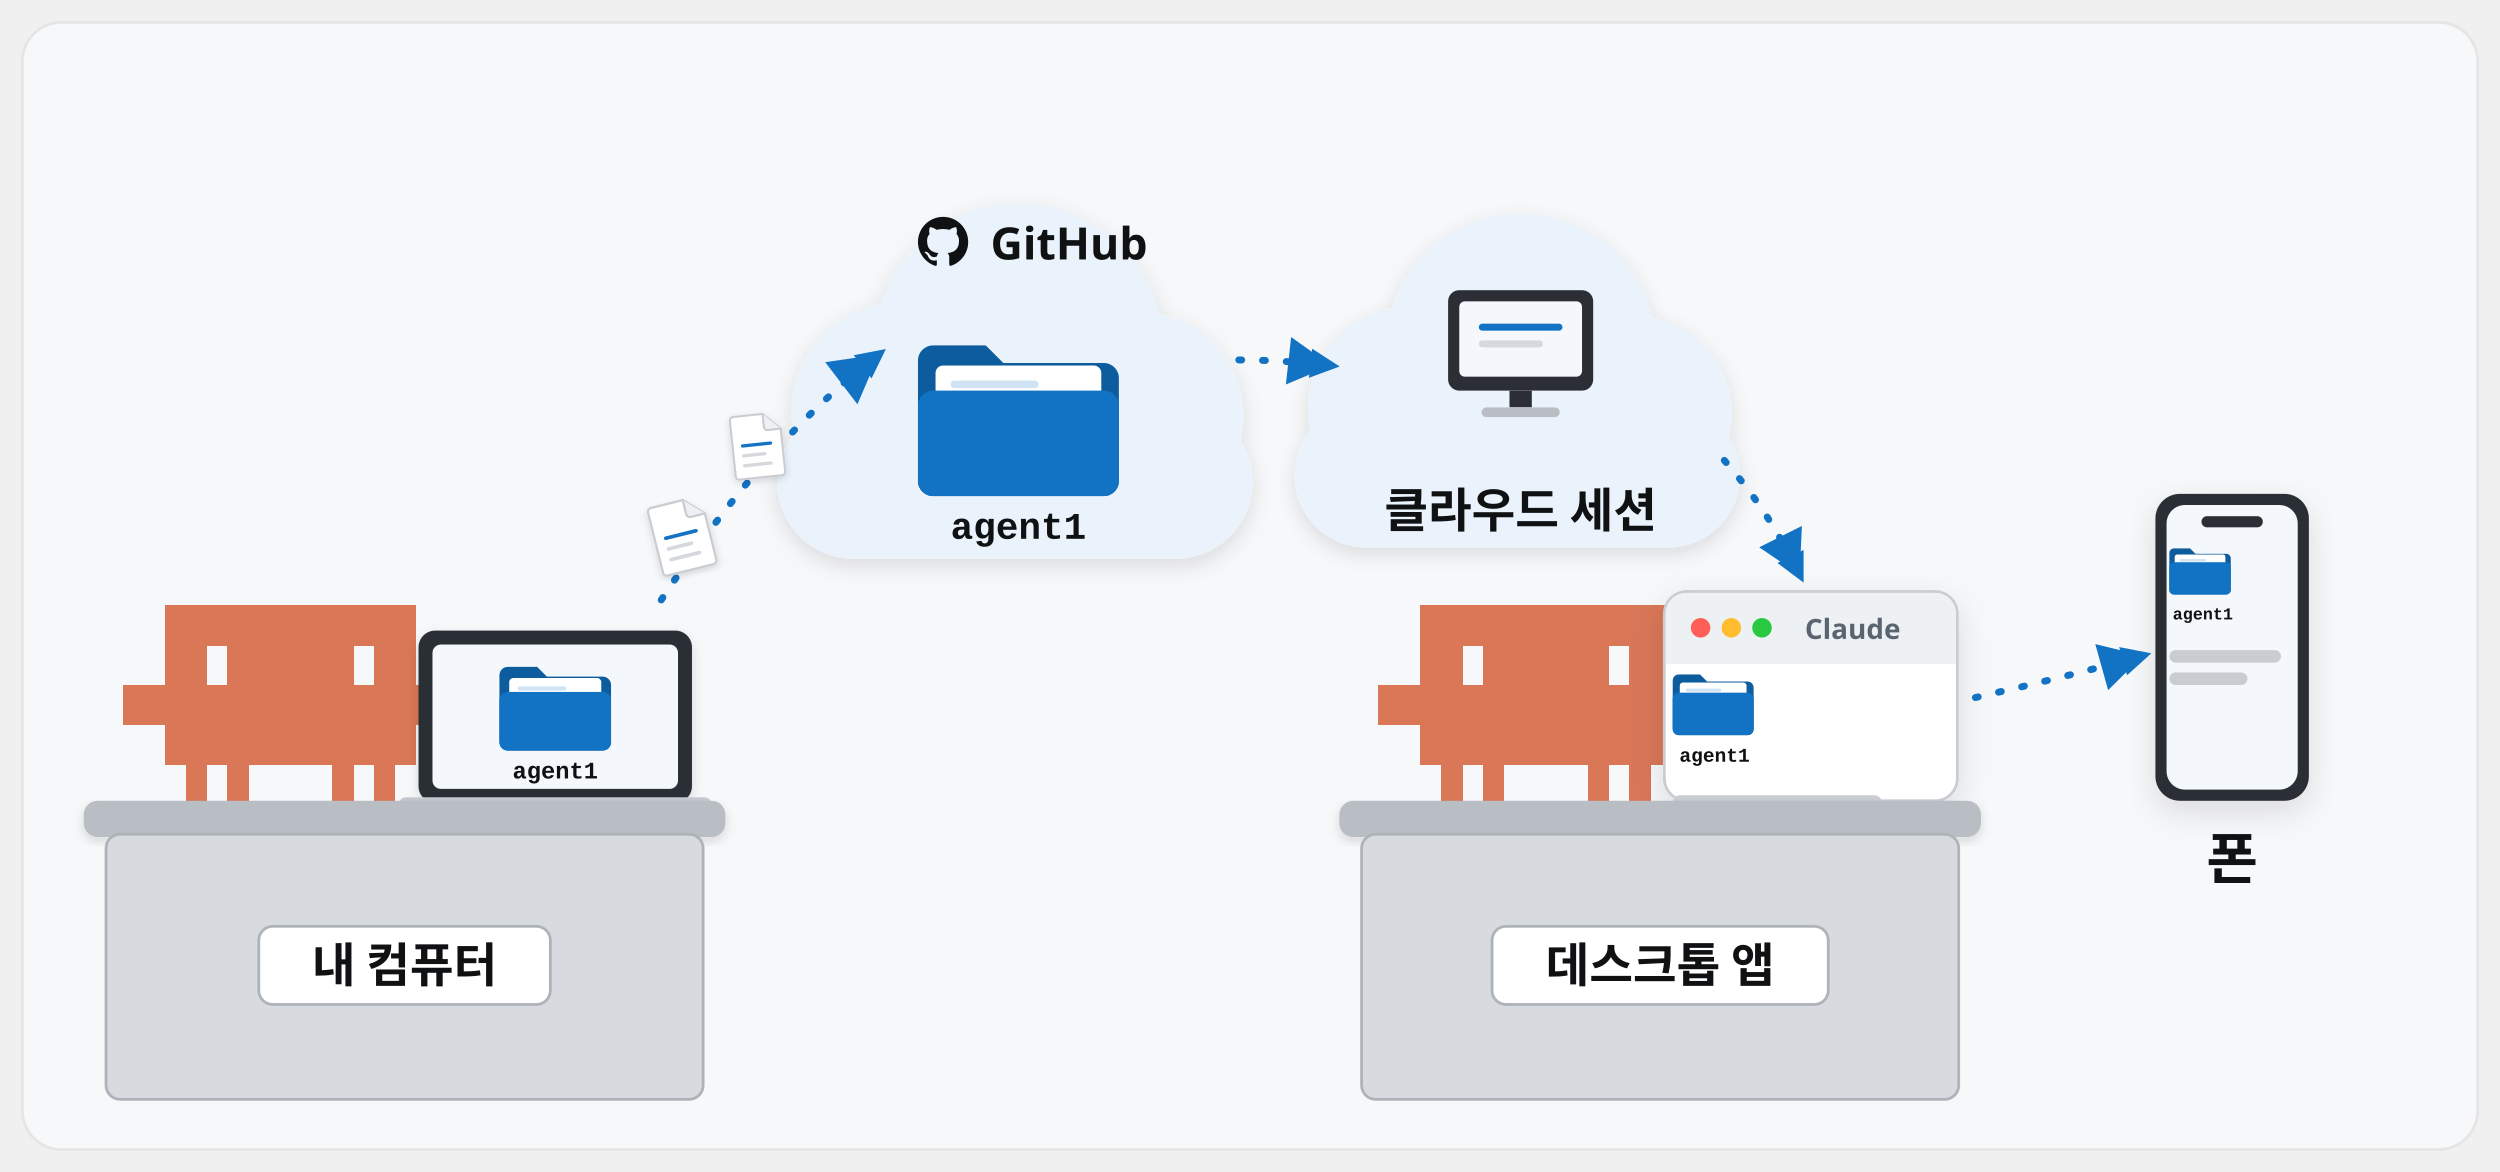
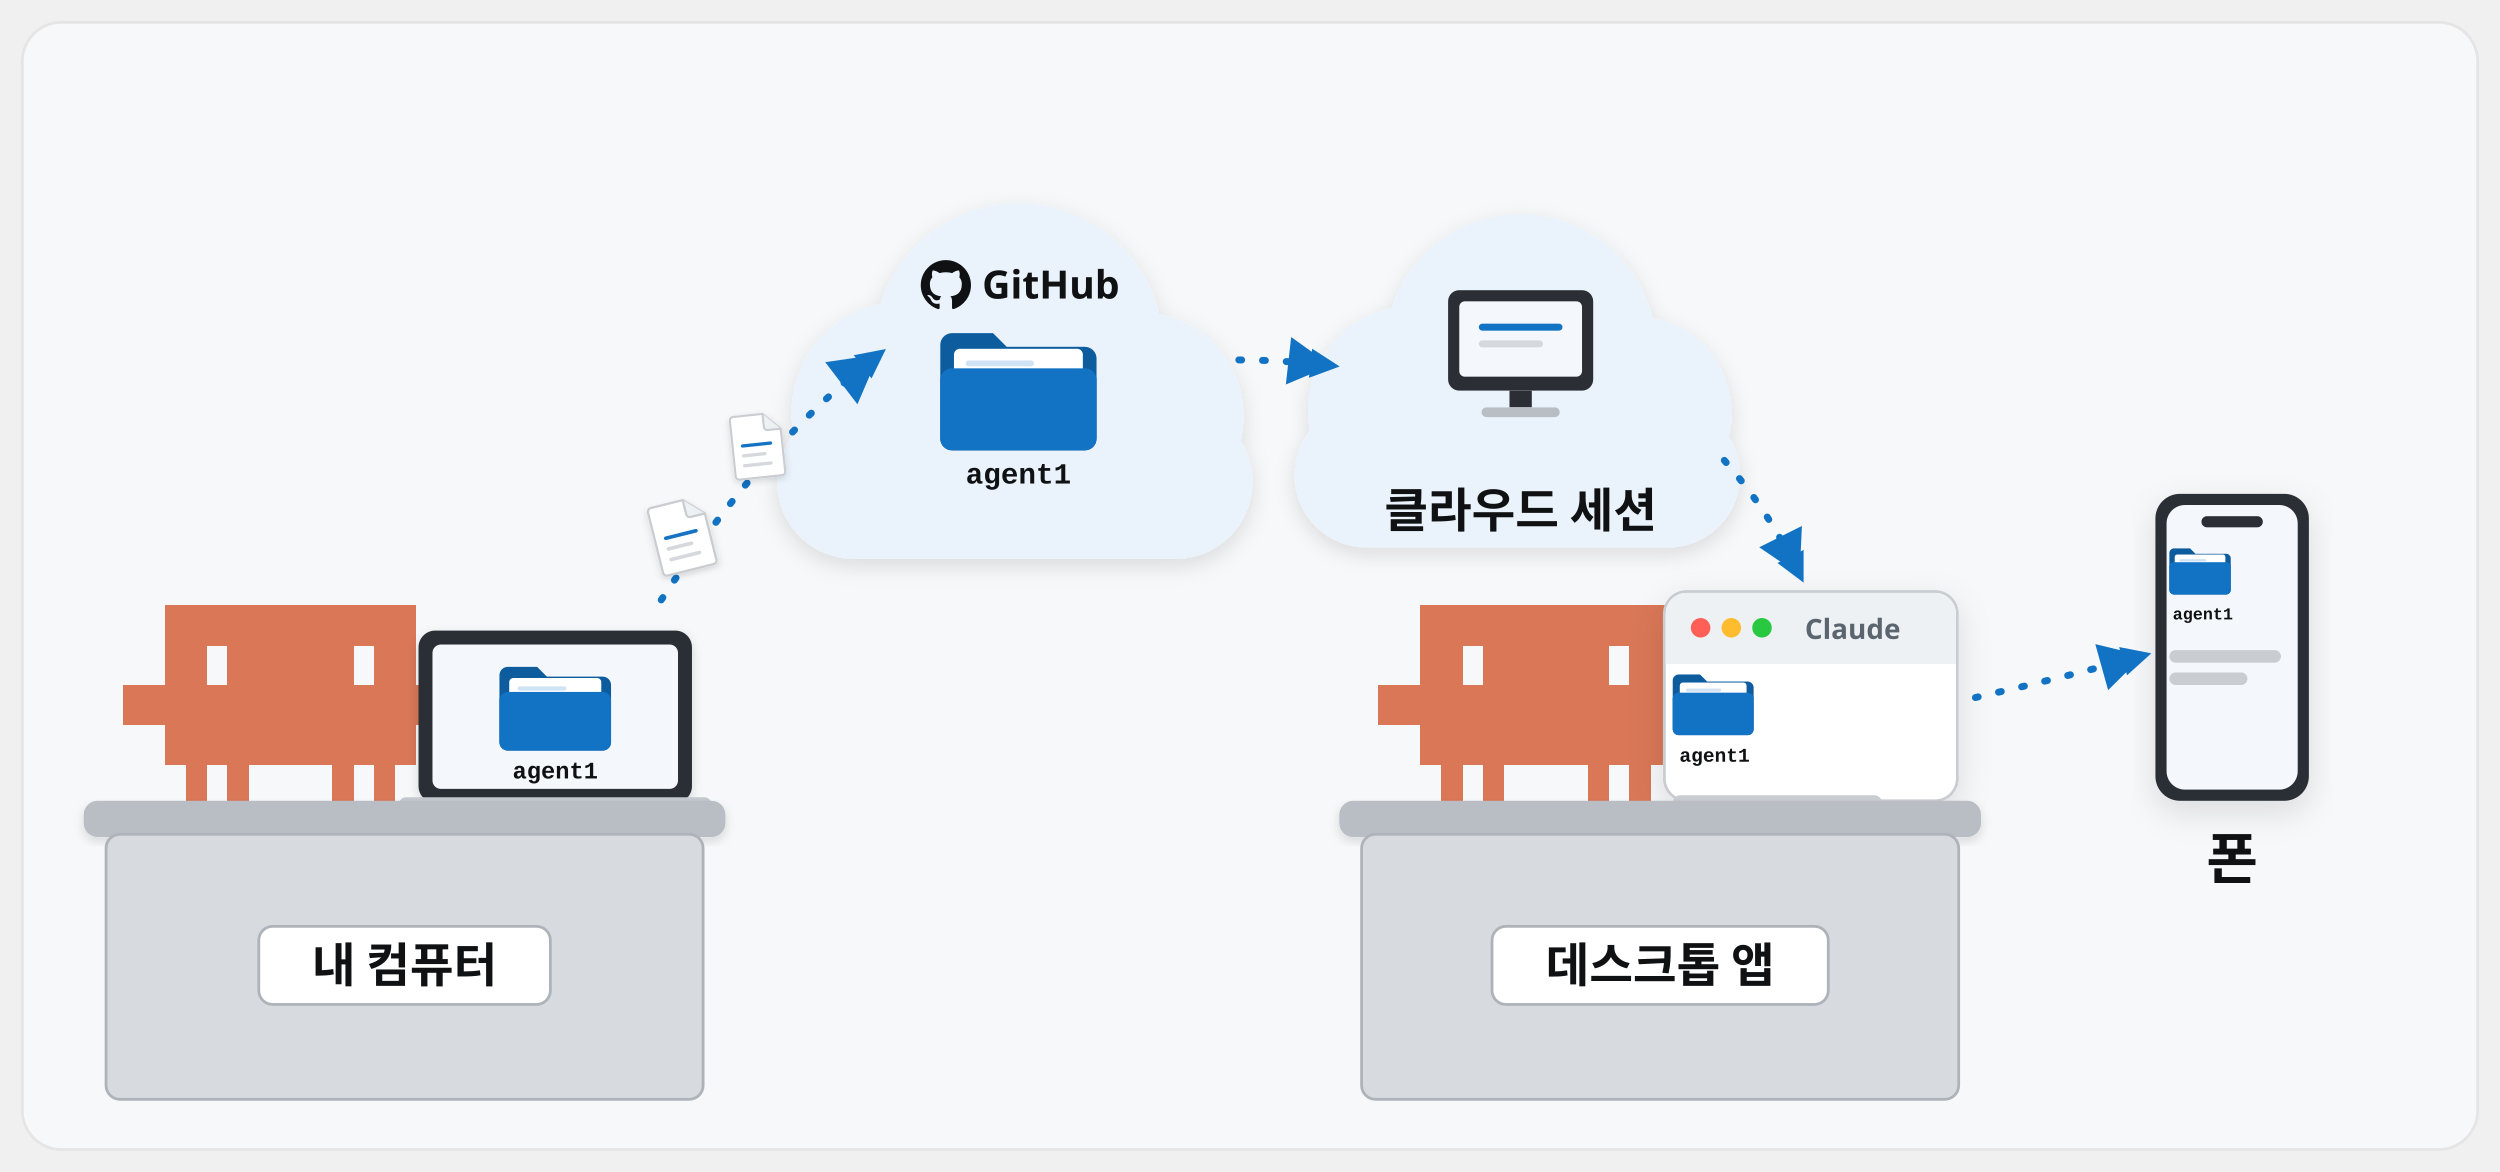
<svg xmlns="http://www.w3.org/2000/svg" viewBox="0 0 1792 840" width="1792" height="840" font-family="Pretendard, 'Pretendard Variable', 'Malgun Gothic', sans-serif">
  <defs>
    <filter id="sh" x="-15%" y="-15%" width="130%" height="140%">
      <feDropShadow dx="0" dy="8" stdDeviation="12" flood-color="#101113" flood-opacity="0.12" />
    </filter>
    <filter id="shs" x="-15%" y="-15%" width="130%" height="140%">
      <feDropShadow dx="0" dy="3" stdDeviation="4" flood-color="#101113" flood-opacity="0.14" />
    </filter>
    <marker id="ab" viewBox="0 0 10 10" refX="7" refY="5" markerWidth="4.2" markerHeight="4.2" orient="auto-start-reverse">
      <path d="M0 0L10 5L0 10z" fill="#1273c4" />
    </marker>
    <marker id="ak" viewBox="0 0 10 10" refX="7" refY="5" markerWidth="4.2" markerHeight="4.2" orient="auto-start-reverse">
      <path d="M0 0L10 5L0 10z" fill="#101113" />
    </marker>
    <marker id="ag" viewBox="0 0 10 10" refX="7" refY="5" markerWidth="4.2" markerHeight="4.2" orient="auto-start-reverse">
      <path d="M0 0L10 5L0 10z" fill="#12a150" />
    </marker>
  </defs>
  <rect x="16" y="16" width="1760" height="808" rx="28" fill="#f7f8fa" stroke="#e5e5e5" stroke-width="2" />
  <path transform="translate(88 434) scale(1.0)" d="M0 57.0h15.4v28.9h-15.4zM15 57.0h15.4v28.9h-15.4zM30 0.0h15.4v28.9h-15.4zM30 28.5h15.4v28.9h-15.4zM30 57.0h15.4v28.9h-15.4zM30 85.5h15.4v28.9h-15.4zM45 0.0h15.4v28.9h-15.4zM45 28.5h15.4v28.9h-15.4zM45 57.0h15.4v28.9h-15.4zM45 85.5h15.4v28.9h-15.4zM45 114.0h15.4v28.9h-15.4zM60 0.0h15.4v28.9h-15.4zM60 57.0h15.4v28.9h-15.4zM60 85.5h15.4v28.9h-15.4zM75 0.0h15.4v28.9h-15.4zM75 28.5h15.4v28.9h-15.4zM75 57.0h15.4v28.9h-15.4zM75 85.5h15.4v28.9h-15.4zM75 114.0h15.4v28.9h-15.4zM90 0.0h15.4v28.9h-15.4zM90 28.5h15.4v28.9h-15.4zM90 57.0h15.4v28.9h-15.4zM90 85.5h15.4v28.9h-15.4zM105 0.0h15.4v28.9h-15.4zM105 28.5h15.4v28.9h-15.4zM105 57.0h15.4v28.9h-15.4zM105 85.5h15.4v28.9h-15.4zM120 0.0h15.4v28.9h-15.4zM120 28.5h15.4v28.9h-15.4zM120 57.0h15.4v28.9h-15.4zM120 85.5h15.4v28.9h-15.4zM135 0.0h15.4v28.9h-15.4zM135 28.5h15.4v28.9h-15.4zM135 57.0h15.4v28.9h-15.4zM135 85.5h15.4v28.9h-15.4zM150 0.0h15.4v28.9h-15.4zM150 28.5h15.4v28.9h-15.4zM150 57.0h15.4v28.9h-15.4zM150 85.5h15.4v28.9h-15.4zM150 114.0h15.4v28.9h-15.4zM165 0.0h15.4v28.9h-15.4zM165 57.0h15.4v28.9h-15.4zM165 85.5h15.4v28.9h-15.4zM180 0.0h15.4v28.9h-15.4zM180 28.5h15.4v28.9h-15.4zM180 57.0h15.4v28.9h-15.4zM180 85.5h15.4v28.9h-15.4zM180 114.0h15.4v28.9h-15.4zM195 0.0h15.4v28.9h-15.4zM195 28.5h15.4v28.9h-15.4zM195 57.0h15.4v28.9h-15.4zM195 85.5h15.4v28.9h-15.4zM210 57.0h15.4v28.9h-15.4zM225 57.0h15.4v28.9h-15.4z" fill="#d97757" shape-rendering="crispEdges" />
  <g filter="url(#shs)">
    <rect x="300" y="452" width="196" height="123.48" rx="12" fill="#2b2f35" />
    <rect x="310" y="462" width="176" height="103.48" rx="6" fill="#f4f8fc" />
  </g>
  <g transform="translate(310 462)">
    <g transform="translate(48 14) scale(0.5)">
      <path d="M0 16a12 12 0 0 1 12-12h42l14 14h80a12 12 0 0 1 12 12v82a12 12 0 0 1-12 12H12A12 12 0 0 1 0 112z" fill="#0d5c9e" />
      <rect x="14" y="20" width="132" height="62" rx="6" fill="#fff" />
      <rect x="26" y="32" width="70" height="6" rx="3" fill="#cfe3f5" />
      <rect x="26" y="46" width="96" height="6" rx="3" fill="#cfe3f5" />
      <rect x="0" y="40" width="160" height="84" rx="12" fill="#1273c4" />
    </g>
    <text x="88" y="96" font-size="17" font-weight="700" fill="#101113" text-anchor="middle" font-family="'D2Coding', Consolas, 'Courier New', monospace">agent1</text>
  </g>
  <rect x="286" y="571.48" width="224" height="10" rx="5" fill="#c3c9cf" />
  <rect x="60" y="574" width="460" height="26" rx="10" fill="#b9bec5" filter="url(#shs)" />
  <rect x="76" y="598" width="428" height="190" rx="10" fill="#d7dbe0" stroke="#aeb3ba" stroke-width="2" />
  <rect x="185.5" y="664" width="209" height="56" rx="10" fill="#fff" stroke="#aeb3ba" stroke-width="2" />
  <text x="290.0" y="704" font-size="34" font-weight="900" fill="#101113" text-anchor="middle">내 컴퓨터</text>
  <g transform="translate(730 270) scale(0.64)" filter="url(#sh)">
    <circle cx="-130" cy="40" r="124" fill="#eaf3fb" />
    <circle cx="0" cy="-32" r="162" fill="#eaf3fb" />
    <circle cx="136" cy="44" r="116" fill="#eaf3fb" />
    <rect x="-270" y="32" width="532" height="172" rx="86" fill="#eaf3fb" />
  </g>
-   <path transform="translate(658 155) scale(1.5)" d="M12 .297c-6.63 0-12 5.373-12 12 0 5.303 3.438 9.8 8.205 11.385.6.113.82-.258.82-.577 0-.285-.01-1.04-.015-2.04-3.338.724-4.042-1.61-4.042-1.61C4.422 18.07 3.633 17.7 3.633 17.7c-1.087-.744.084-.729.084-.729 1.205.084 1.838 1.236 1.838 1.236 1.07 1.835 2.809 1.305 3.495.998.108-.776.417-1.305.76-1.605-2.665-.3-5.466-1.332-5.466-5.93 0-1.31.465-2.38 1.235-3.22-.135-.303-.54-1.523.105-3.176 0 0 1.005-.322 3.3 1.23.96-.267 1.98-.399 3-.405 1.02.006 2.04.138 3 .405 2.28-1.552 3.285-1.23 3.285-1.23.645 1.653.24 2.873.12 3.176.765.84 1.23 1.91 1.23 3.22 0 4.61-2.805 5.625-5.475 5.92.42.36.81 1.096.81 2.22 0 1.606-.015 2.896-.015 3.286 0 .315.21.69.825.57C20.565 22.092 24 17.592 24 12.297c0-6.627-5.373-12-12-12" fill="#101113" />
-   <text x="710" y="186" font-size="32" font-weight="900" fill="#101113" text-anchor="start">GitHub</text>
-   <g transform="translate(658 244) scale(0.9)">
+   <path transform="translate(660 186) scale(1.5)" d="M12 .297c-6.63 0-12 5.373-12 12 0 5.303 3.438 9.8 8.205 11.385.6.113.82-.258.82-.577 0-.285-.01-1.04-.015-2.04-3.338.724-4.042-1.61-4.042-1.61C4.422 18.07 3.633 17.7 3.633 17.7c-1.087-.744.084-.729.084-.729 1.205.084 1.838 1.236 1.838 1.236 1.07 1.835 2.809 1.305 3.495.998.108-.776.417-1.305.76-1.605-2.665-.3-5.466-1.332-5.466-5.93 0-1.31.465-2.38 1.235-3.22-.135-.303-.54-1.523.105-3.176 0 0 1.005-.322 3.3 1.23.96-.267 1.98-.399 3-.405 1.02.006 2.04.138 3 .405 2.28-1.552 3.285-1.23 3.285-1.23.645 1.653.24 2.873.12 3.176.765.84 1.23 1.91 1.23 3.22 0 4.61-2.805 5.625-5.475 5.92.42.36.81 1.096.81 2.22 0 1.606-.015 2.896-.015 3.286 0 .315.21.69.825.57C20.565 22.092 24 17.592 24 12.297c0-6.627-5.373-12-12-12" fill="#101113" />
+   <text x="704" y="214" font-size="28" font-weight="900" fill="#101113" text-anchor="start">GitHub</text>
+   <g transform="translate(674 236) scale(0.7)">
    <path d="M0 16a12 12 0 0 1 12-12h42l14 14h80a12 12 0 0 1 12 12v82a12 12 0 0 1-12 12H12A12 12 0 0 1 0 112z" fill="#0d5c9e" />
    <rect x="14" y="20" width="132" height="62" rx="6" fill="#fff" />
    <rect x="26" y="32" width="70" height="6" rx="3" fill="#cfe3f5" />
    <rect x="26" y="46" width="96" height="6" rx="3" fill="#cfe3f5" />
    <rect x="0" y="40" width="160" height="84" rx="12" fill="#1273c4" />
  </g>
-   <text x="730.0" y="386.2" font-size="27" font-weight="800" fill="#101113" text-anchor="middle" font-family="'D2Coding', Consolas, 'Courier New', monospace">agent1</text>
+   <text x="730.0" y="346.6" font-size="21" font-weight="800" fill="#101113" text-anchor="middle" font-family="'D2Coding', Consolas, 'Courier New', monospace">agent1</text>
  <g transform="translate(1090 270) scale(0.6)" filter="url(#sh)">
    <circle cx="-130" cy="40" r="124" fill="#eaf3fb" />
    <circle cx="0" cy="-32" r="162" fill="#eaf3fb" />
    <circle cx="136" cy="44" r="116" fill="#eaf3fb" />
    <rect x="-270" y="32" width="532" height="172" rx="86" fill="#eaf3fb" />
  </g>
  <rect x="1038.0" y="208" width="104" height="72" rx="8" fill="#2b2f35" />
  <rect x="1046.0" y="216" width="88" height="54" rx="4" fill="#f4f8fc" />
  <rect x="1060.0" y="232" width="60" height="5" rx="2.5" fill="#1273c4" />
  <rect x="1060.0" y="244" width="46" height="5" rx="2.5" fill="#d5d8dc" />
  <rect x="1082" y="280" width="16" height="12" fill="#2b2f35" />
  <rect x="1062" y="292" width="56" height="7" rx="3.5" fill="#b9bec5" />
  <text x="1090" y="378" font-size="34" font-weight="900" fill="#101113" text-anchor="middle">클라우드 세션</text>
  <path transform="translate(988 434) scale(1.0)" d="M0 57.0h15.4v28.9h-15.4zM15 57.0h15.4v28.9h-15.4zM30 0.0h15.4v28.9h-15.4zM30 28.5h15.4v28.9h-15.4zM30 57.0h15.4v28.9h-15.4zM30 85.5h15.4v28.9h-15.4zM45 0.0h15.4v28.9h-15.4zM45 28.5h15.4v28.9h-15.4zM45 57.0h15.4v28.9h-15.4zM45 85.5h15.4v28.9h-15.4zM45 114.0h15.4v28.9h-15.4zM60 0.0h15.4v28.9h-15.4zM60 57.0h15.4v28.9h-15.4zM60 85.5h15.4v28.9h-15.4zM75 0.0h15.4v28.9h-15.4zM75 28.5h15.4v28.9h-15.4zM75 57.0h15.4v28.9h-15.4zM75 85.5h15.4v28.9h-15.4zM75 114.0h15.4v28.9h-15.4zM90 0.0h15.4v28.9h-15.4zM90 28.5h15.4v28.9h-15.4zM90 57.0h15.4v28.9h-15.4zM90 85.5h15.4v28.9h-15.4zM105 0.0h15.4v28.9h-15.4zM105 28.5h15.4v28.9h-15.4zM105 57.0h15.4v28.9h-15.4zM105 85.5h15.4v28.9h-15.4zM120 0.0h15.4v28.9h-15.4zM120 28.5h15.4v28.9h-15.4zM120 57.0h15.4v28.9h-15.4zM120 85.5h15.4v28.9h-15.4zM135 0.0h15.4v28.9h-15.4zM135 28.5h15.4v28.9h-15.4zM135 57.0h15.4v28.9h-15.4zM135 85.5h15.4v28.9h-15.4zM150 0.0h15.4v28.9h-15.4zM150 28.5h15.4v28.9h-15.4zM150 57.0h15.4v28.9h-15.4zM150 85.5h15.4v28.9h-15.4zM150 114.0h15.4v28.9h-15.4zM165 0.0h15.4v28.9h-15.4zM165 57.0h15.4v28.9h-15.4zM165 85.5h15.4v28.9h-15.4zM180 0.0h15.4v28.9h-15.4zM180 28.5h15.4v28.9h-15.4zM180 57.0h15.4v28.9h-15.4zM180 85.5h15.4v28.9h-15.4zM180 114.0h15.4v28.9h-15.4zM195 0.0h15.4v28.9h-15.4zM195 28.5h15.4v28.9h-15.4zM195 57.0h15.4v28.9h-15.4zM195 85.5h15.4v28.9h-15.4zM210 57.0h15.4v28.9h-15.4zM225 57.0h15.4v28.9h-15.4z" fill="#d97757" shape-rendering="crispEdges" />
  <g filter="url(#sh)">
    <rect x="1193.0" y="424" width="210" height="150" rx="16" fill="#fff" stroke="#c9ccd1" stroke-width="2" />
  </g>
  <path d="M1194.0 476V440a15 15 0 0 1 15-15h178a15 15 0 0 1 15 15V476z" fill="#eef1f4" />
  <circle cx="1219.0" cy="450" r="7" fill="#ff5f57" />
  <circle cx="1241.0" cy="450" r="7" fill="#febc2e" />
  <circle cx="1263.0" cy="450" r="7" fill="#28c840" />
  <g transform="translate(1193.0 476)">
    <g transform="translate(6 6) scale(0.3625)">
      <path d="M0 16a12 12 0 0 1 12-12h42l14 14h80a12 12 0 0 1 12 12v82a12 12 0 0 1-12 12H12A12 12 0 0 1 0 112z" fill="#0d5c9e" />
      <rect x="14" y="20" width="132" height="62" rx="6" fill="#fff" />
      <rect x="26" y="32" width="70" height="6" rx="3" fill="#cfe3f5" />
      <rect x="26" y="46" width="96" height="6" rx="3" fill="#cfe3f5" />
      <rect x="0" y="40" width="160" height="84" rx="12" fill="#1273c4" />
    </g>
    <text x="36" y="70" font-size="14" font-weight="700" fill="#101113" text-anchor="middle" font-family="'D2Coding', Consolas, 'Courier New', monospace">agent1</text>
    <rect x="6" y="94" width="150" height="11" rx="5.5" fill="#c9ccd1" />
    <rect x="6" y="114" width="104" height="11" rx="5.5" fill="#c9ccd1" />
  </g>
  <text x="1328.0" y="458" font-size="20" font-weight="700" fill="#5b6570" text-anchor="middle">Claude</text>
  <rect x="960" y="574" width="460" height="26" rx="10" fill="#b9bec5" filter="url(#shs)" />
  <rect x="976" y="598" width="428" height="190" rx="10" fill="#d7dbe0" stroke="#aeb3ba" stroke-width="2" />
  <rect x="1069.5" y="664" width="241" height="56" rx="10" fill="#fff" stroke="#aeb3ba" stroke-width="2" />
  <text x="1190.0" y="704" font-size="34" font-weight="900" fill="#101113" text-anchor="middle">데스크톱 앱</text>
  <g filter="url(#sh)">
    <rect x="1545.0" y="354" width="110" height="220.0" rx="17.6" fill="#2b2f35" />
    <rect x="1553.0" y="362" width="94" height="204.0" rx="13.2" fill="#f4f8fc" />
  </g>
  <rect x="1578.0" y="370" width="44" height="8" rx="4" fill="#2b2f35" />
  <g transform="translate(1553.0 386)">
    <g transform="translate(2 6) scale(0.275)">
      <path d="M0 16a12 12 0 0 1 12-12h42l14 14h80a12 12 0 0 1 12 12v82a12 12 0 0 1-12 12H12A12 12 0 0 1 0 112z" fill="#0d5c9e" />
      <rect x="14" y="20" width="132" height="62" rx="6" fill="#fff" />
      <rect x="26" y="32" width="70" height="6" rx="3" fill="#cfe3f5" />
      <rect x="26" y="46" width="96" height="6" rx="3" fill="#cfe3f5" />
      <rect x="0" y="40" width="160" height="84" rx="12" fill="#1273c4" />
    </g>
    <text x="26" y="58" font-size="12" font-weight="700" fill="#101113" text-anchor="middle" font-family="'D2Coding', Consolas, 'Courier New', monospace">agent1</text>
    <rect x="2" y="80" width="80" height="9" rx="4.5" fill="#c9ccd1" />
    <rect x="2" y="96" width="56" height="9" rx="4.5" fill="#c9ccd1" />
  </g>
  <text x="1600" y="630" font-size="40" font-weight="900" fill="#101113" text-anchor="middle">폰</text>
  <path d="M474 430C520 360 570 300 630 254" fill="none" stroke="#1273c4" stroke-width="5" stroke-linecap="round" stroke-dasharray="2 15" marker-end="url(#ab)" />
  <path d="M630.0 254.0L614.6 289.8L591.5 259.6Z" fill="#1273c4" />
  <g transform="translate(468 358) rotate(-14 21.0 26.25) scale(0.65625)" filter="url(#shs)">
    <path d="M6 2h36l20 20v52a4 4 0 0 1-4 4H6a4 4 0 0 1-4-4V6a4 4 0 0 1 4-4z" fill="#fff" stroke="#c9ccd1" stroke-width="2.5" />
    <path d="M42 2v16a4 4 0 0 0 4 4h16" fill="#eef1f4" stroke="#c9ccd1" stroke-width="2.5" />
    <rect x="12" y="36" width="38" height="4" rx="2" fill="#1273c4" />
    <rect x="12" y="48" width="30" height="4" rx="2" fill="#d5d8dc" />
    <rect x="12" y="60" width="36" height="4" rx="2" fill="#d5d8dc" />
  </g>
  <g transform="translate(524 296) rotate(-6 19.0 23.75) scale(0.59375)" filter="url(#shs)">
    <path d="M6 2h36l20 20v52a4 4 0 0 1-4 4H6a4 4 0 0 1-4-4V6a4 4 0 0 1 4-4z" fill="#fff" stroke="#c9ccd1" stroke-width="2.5" />
    <path d="M42 2v16a4 4 0 0 0 4 4h16" fill="#eef1f4" stroke="#c9ccd1" stroke-width="2.5" />
    <rect x="12" y="36" width="38" height="4" rx="2" fill="#1273c4" />
    <rect x="12" y="48" width="30" height="4" rx="2" fill="#d5d8dc" />
    <rect x="12" y="60" width="36" height="4" rx="2" fill="#d5d8dc" />
  </g>
  <path d="M888 258C912 258 936 260 954 262" fill="none" stroke="#1273c4" stroke-width="5" stroke-linecap="round" stroke-dasharray="2 15" marker-end="url(#ab)" />
  <path d="M954.0 262.0L921.7 275.6L925.5 241.6Z" fill="#1273c4" />
  <path d="M1236 330C1262 360 1276 384 1290 412" fill="none" stroke="#1273c4" stroke-width="5" stroke-linecap="round" stroke-dasharray="2 15" marker-end="url(#ab)" />
  <path d="M1290.0 412.0L1261.0 392.3L1291.6 377.0Z" fill="#1273c4" />
  <path d="M1416 500C1460 490 1500 480 1536 470" fill="none" stroke="#1273c4" stroke-width="5" stroke-linecap="round" stroke-dasharray="2 15" marker-end="url(#ab)" />
  <path d="M1536.0 470.0L1511.1 494.7L1501.9 461.7Z" fill="#1273c4" />
</svg>
